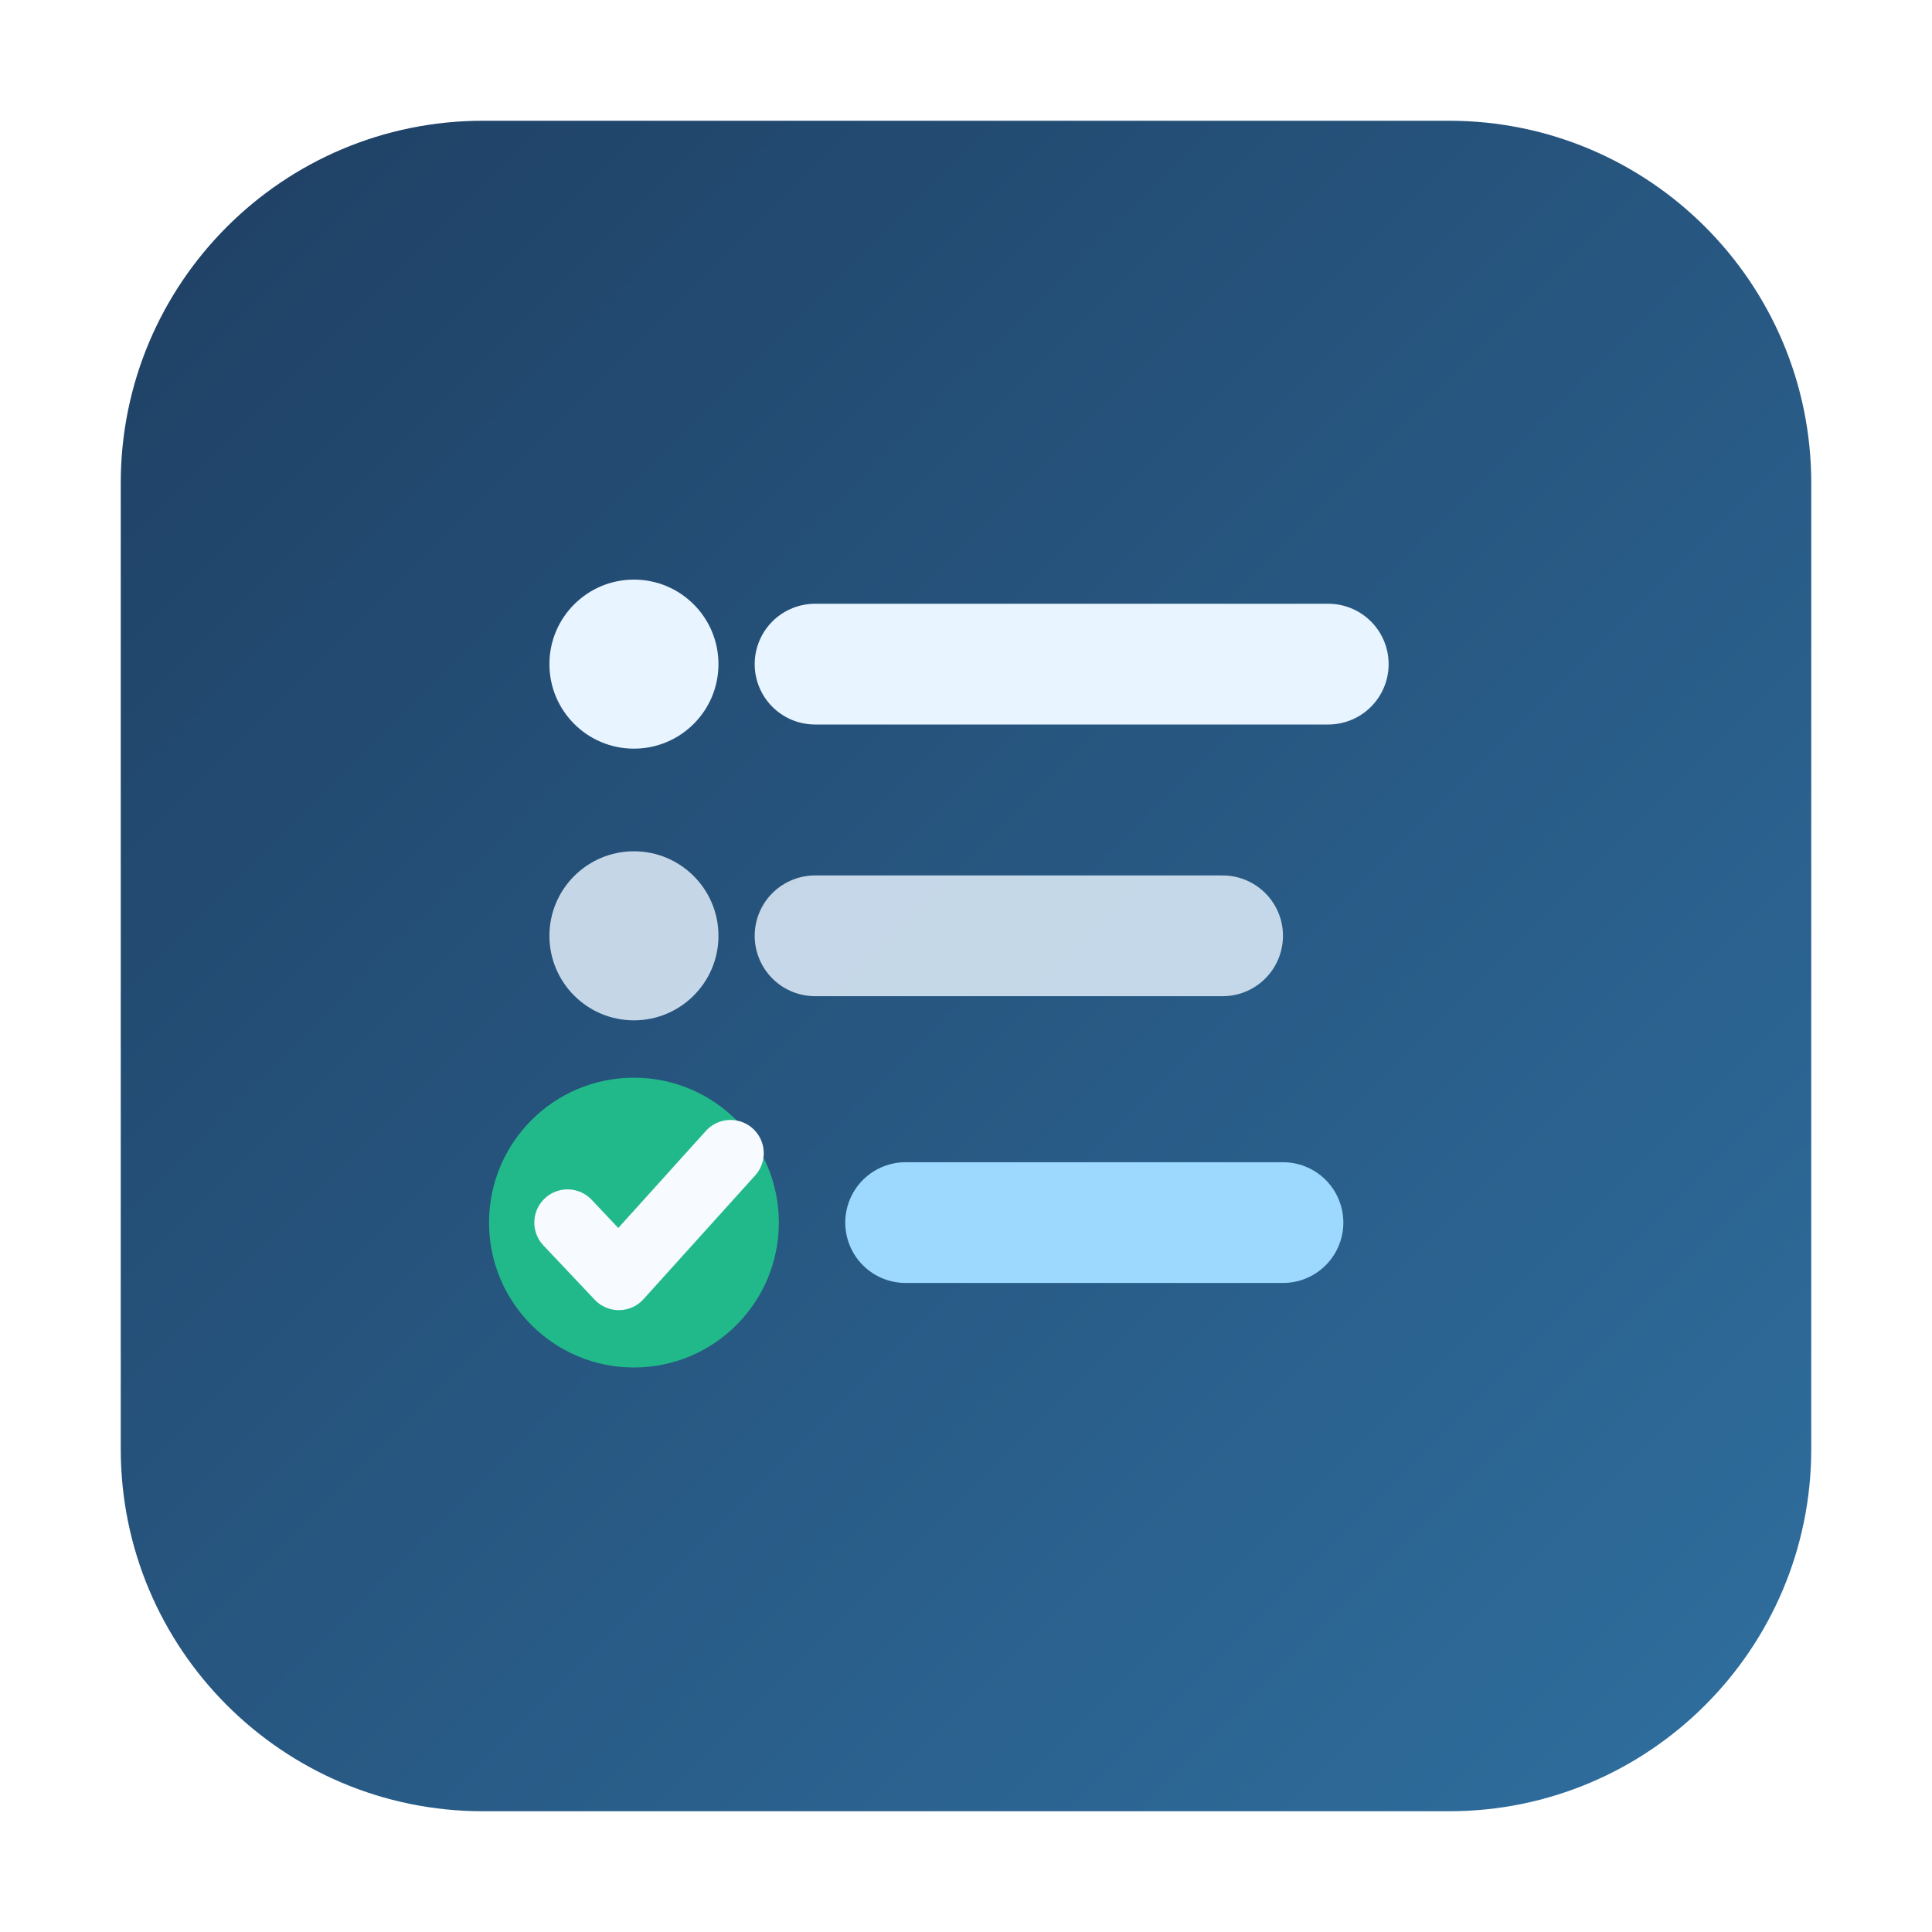
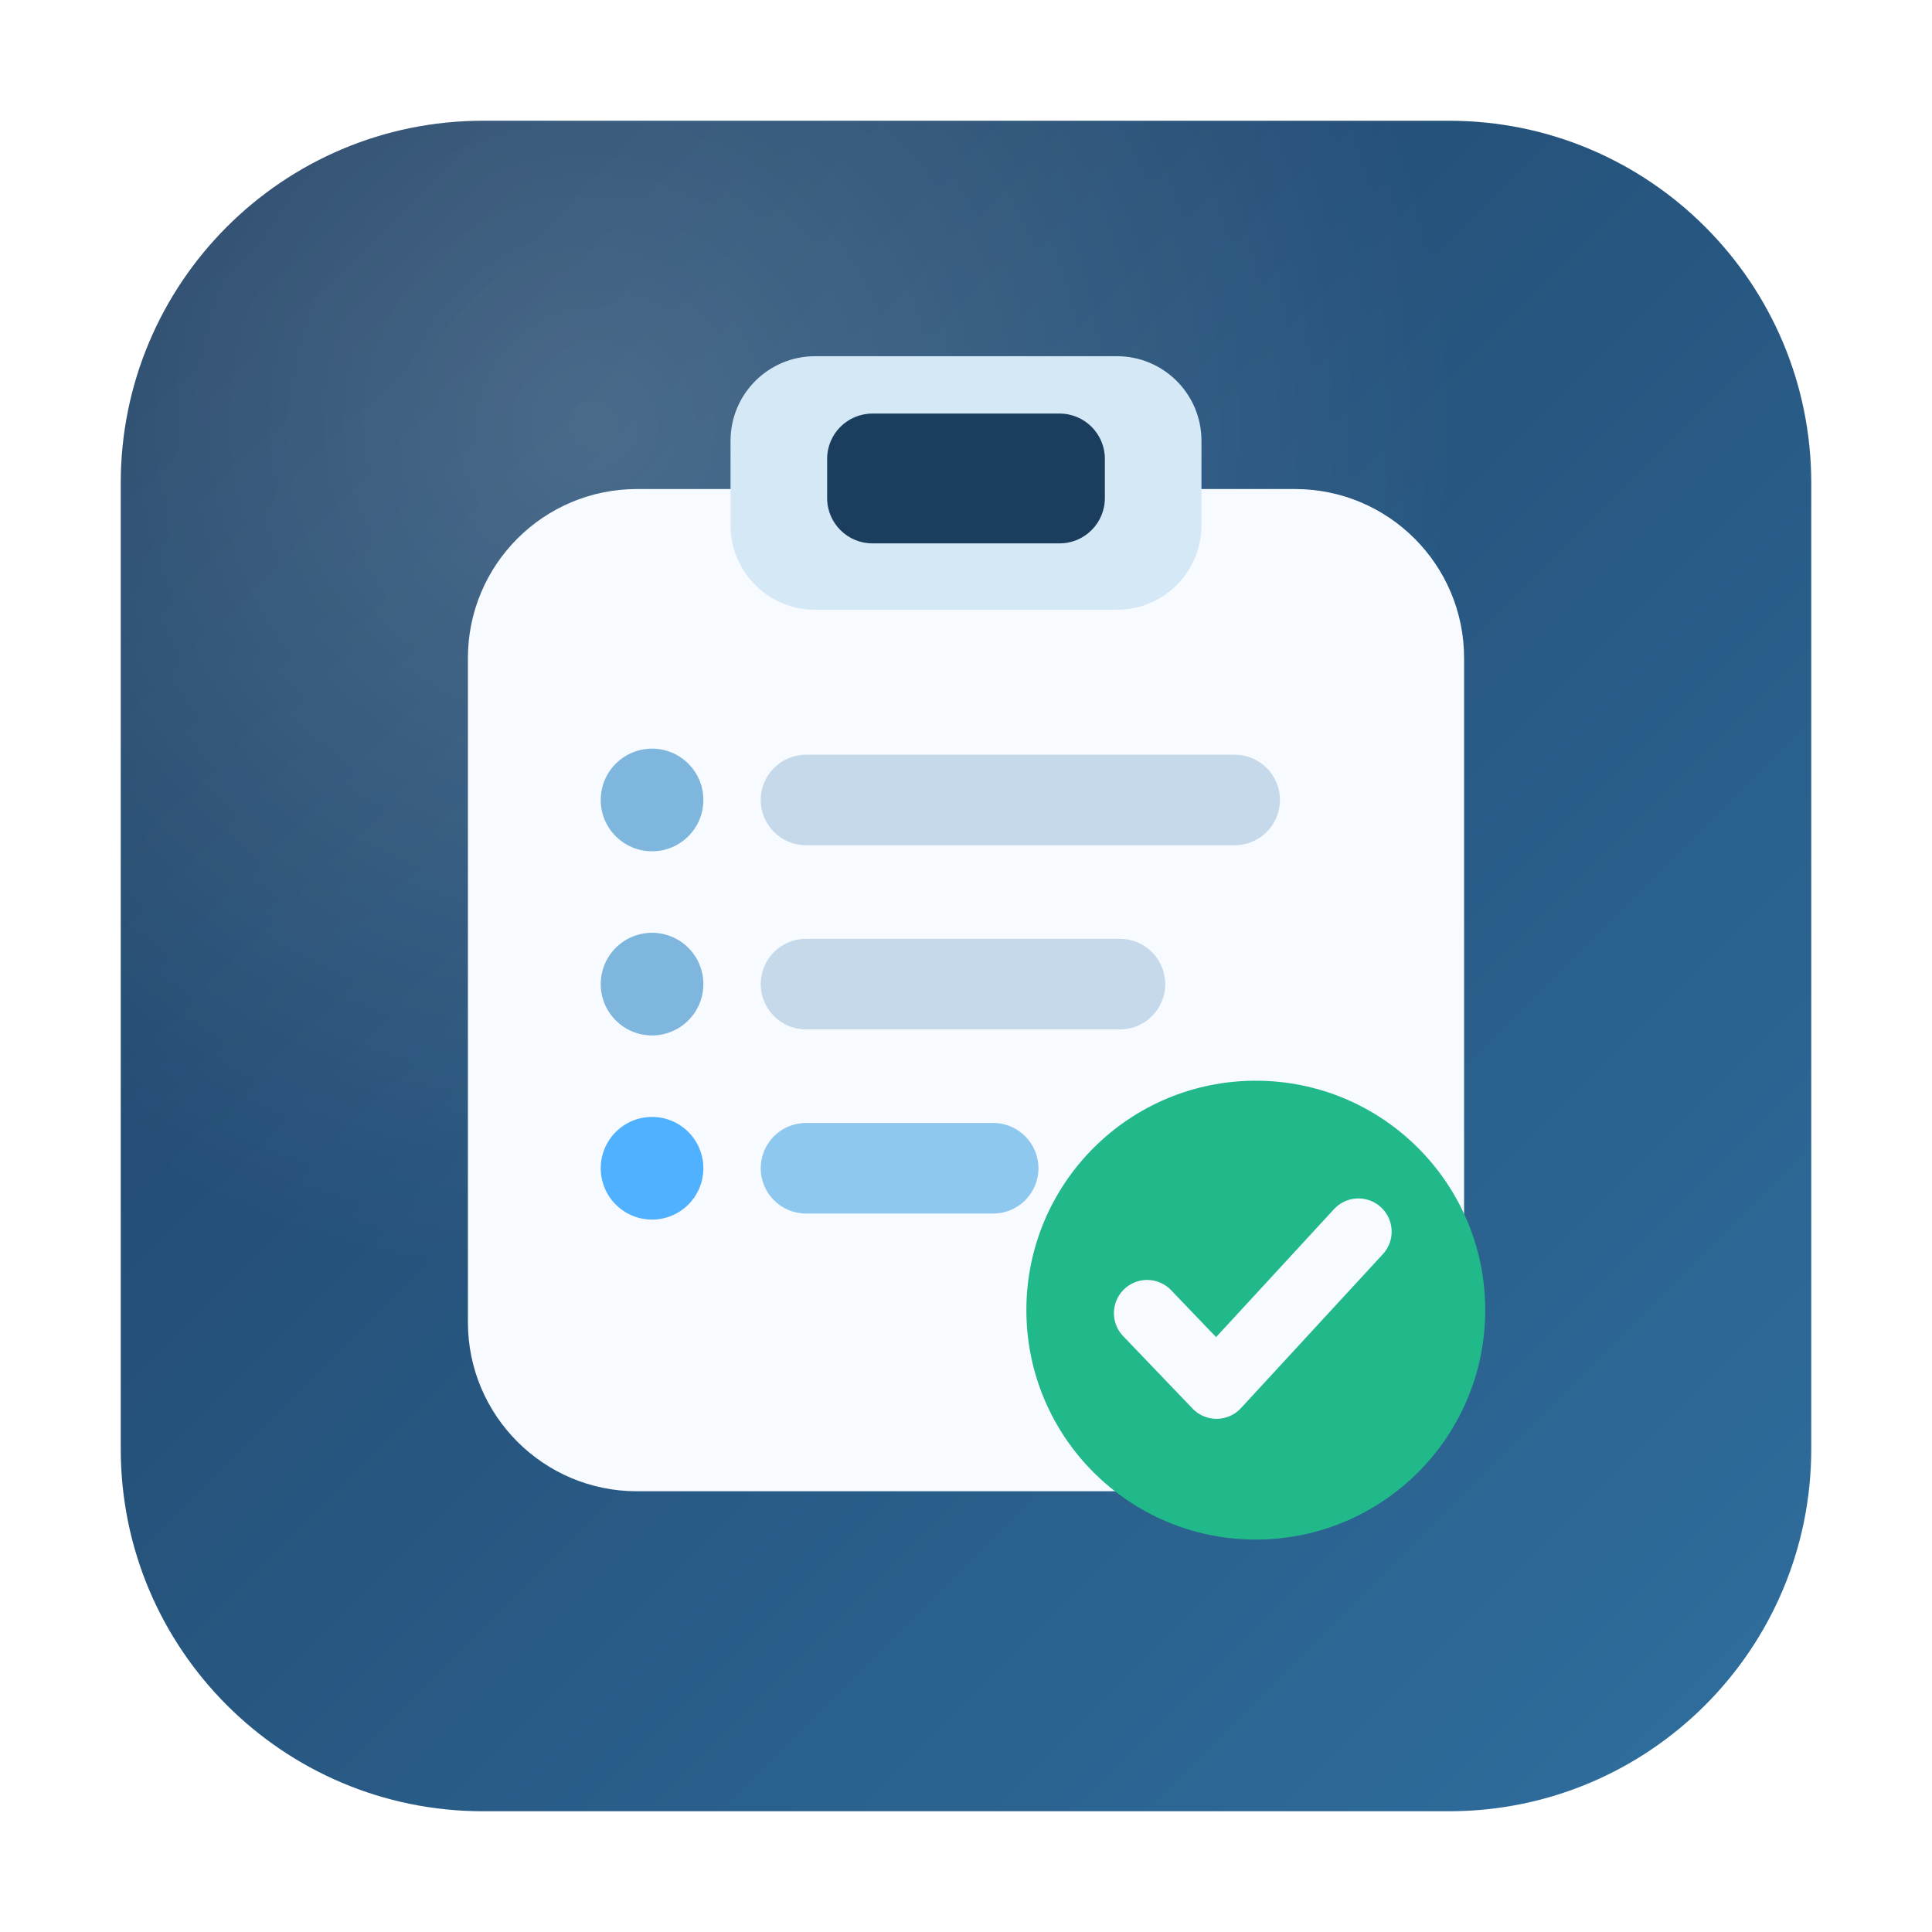
<svg xmlns="http://www.w3.org/2000/svg" viewBox="0 0 64 64" role="img" aria-labelledby="loggerIconTitle loggerIconDesc">
  <defs>
    <linearGradient id="loggerBg" x1="0" y1="0" x2="1" y2="1">
      <stop offset="0%" stop-color="#1f3f63" />
      <stop offset="100%" stop-color="#2f6f9f" />
    </linearGradient>
+     <radialGradient id="loggerBgSheen" cx="0.28" cy="0.18" r="0.85">
+       <stop offset="0%" stop-color="#ffffff" stop-opacity="0.18" />
+       <stop offset="60%" stop-color="#ffffff" stop-opacity="0" />
+     </radialGradient>
  </defs>
  <rect x="4" y="4" width="56" height="56" rx="12" fill="url(#loggerBg)" />
-   <circle cx="21" cy="22" r="2.8" fill="#e8f4ff" />
-   <path d="M27 22h17" fill="none" stroke="#e8f4ff" stroke-width="4" stroke-linecap="round" />
-   <circle cx="21" cy="31" r="2.8" fill="#e8f4ff" opacity="0.82" />
-   <path d="M27 31h13.5" fill="none" stroke="#e8f4ff" stroke-width="4" stroke-linecap="round" opacity="0.82" />
-   <circle cx="21" cy="40.5" r="4.8" fill="#22b98a" />
-   <path d="M18.8 40.5l1.7 1.8 3.7-4.1" fill="none" stroke="#f7fbff" stroke-width="2.2" stroke-linecap="round" stroke-linejoin="round" />
-   <path d="M30 40.5h12.5" fill="none" stroke="#9dd8ff" stroke-width="4" stroke-linecap="round" />
+   <rect x="4" y="4" width="56" height="56" rx="12" fill="url(#loggerBgSheen)" />
+   <rect x="15.5" y="16.2" width="33" height="33.2" rx="5.6" fill="#f7fbff" />
+   <rect x="24.2" y="11.8" width="15.6" height="8.4" rx="2.8" fill="#d5e8f6" />
+   <rect x="27.4" y="13.7" width="9.2" height="4.3" rx="1.5" fill="#1b3d5e" />
+   <circle cx="21.6" cy="26.5" r="1.7" fill="#7eb6de" />
+   <rect x="25.2" y="25" width="17.2" height="3" rx="1.5" fill="#c5d9ea" />
+   <circle cx="21.6" cy="32.6" r="1.7" fill="#7eb6de" />
+   <rect x="25.2" y="31.1" width="13.4" height="3" rx="1.5" fill="#c5d9ea" />
+   <circle cx="21.6" cy="38.7" r="1.7" fill="#4fb1ff" />
+   <rect x="25.2" y="37.2" width="9.2" height="3" rx="1.5" fill="#8ec8ee" />
+   <circle cx="41.6" cy="43.4" r="7.6" fill="#22b98a" />
+   <path d="M38 43.5 l2.3 2.4 4.7-5.1" fill="none" stroke="#f7fbff" stroke-width="2.2" stroke-linecap="round" stroke-linejoin="round" />
</svg>
